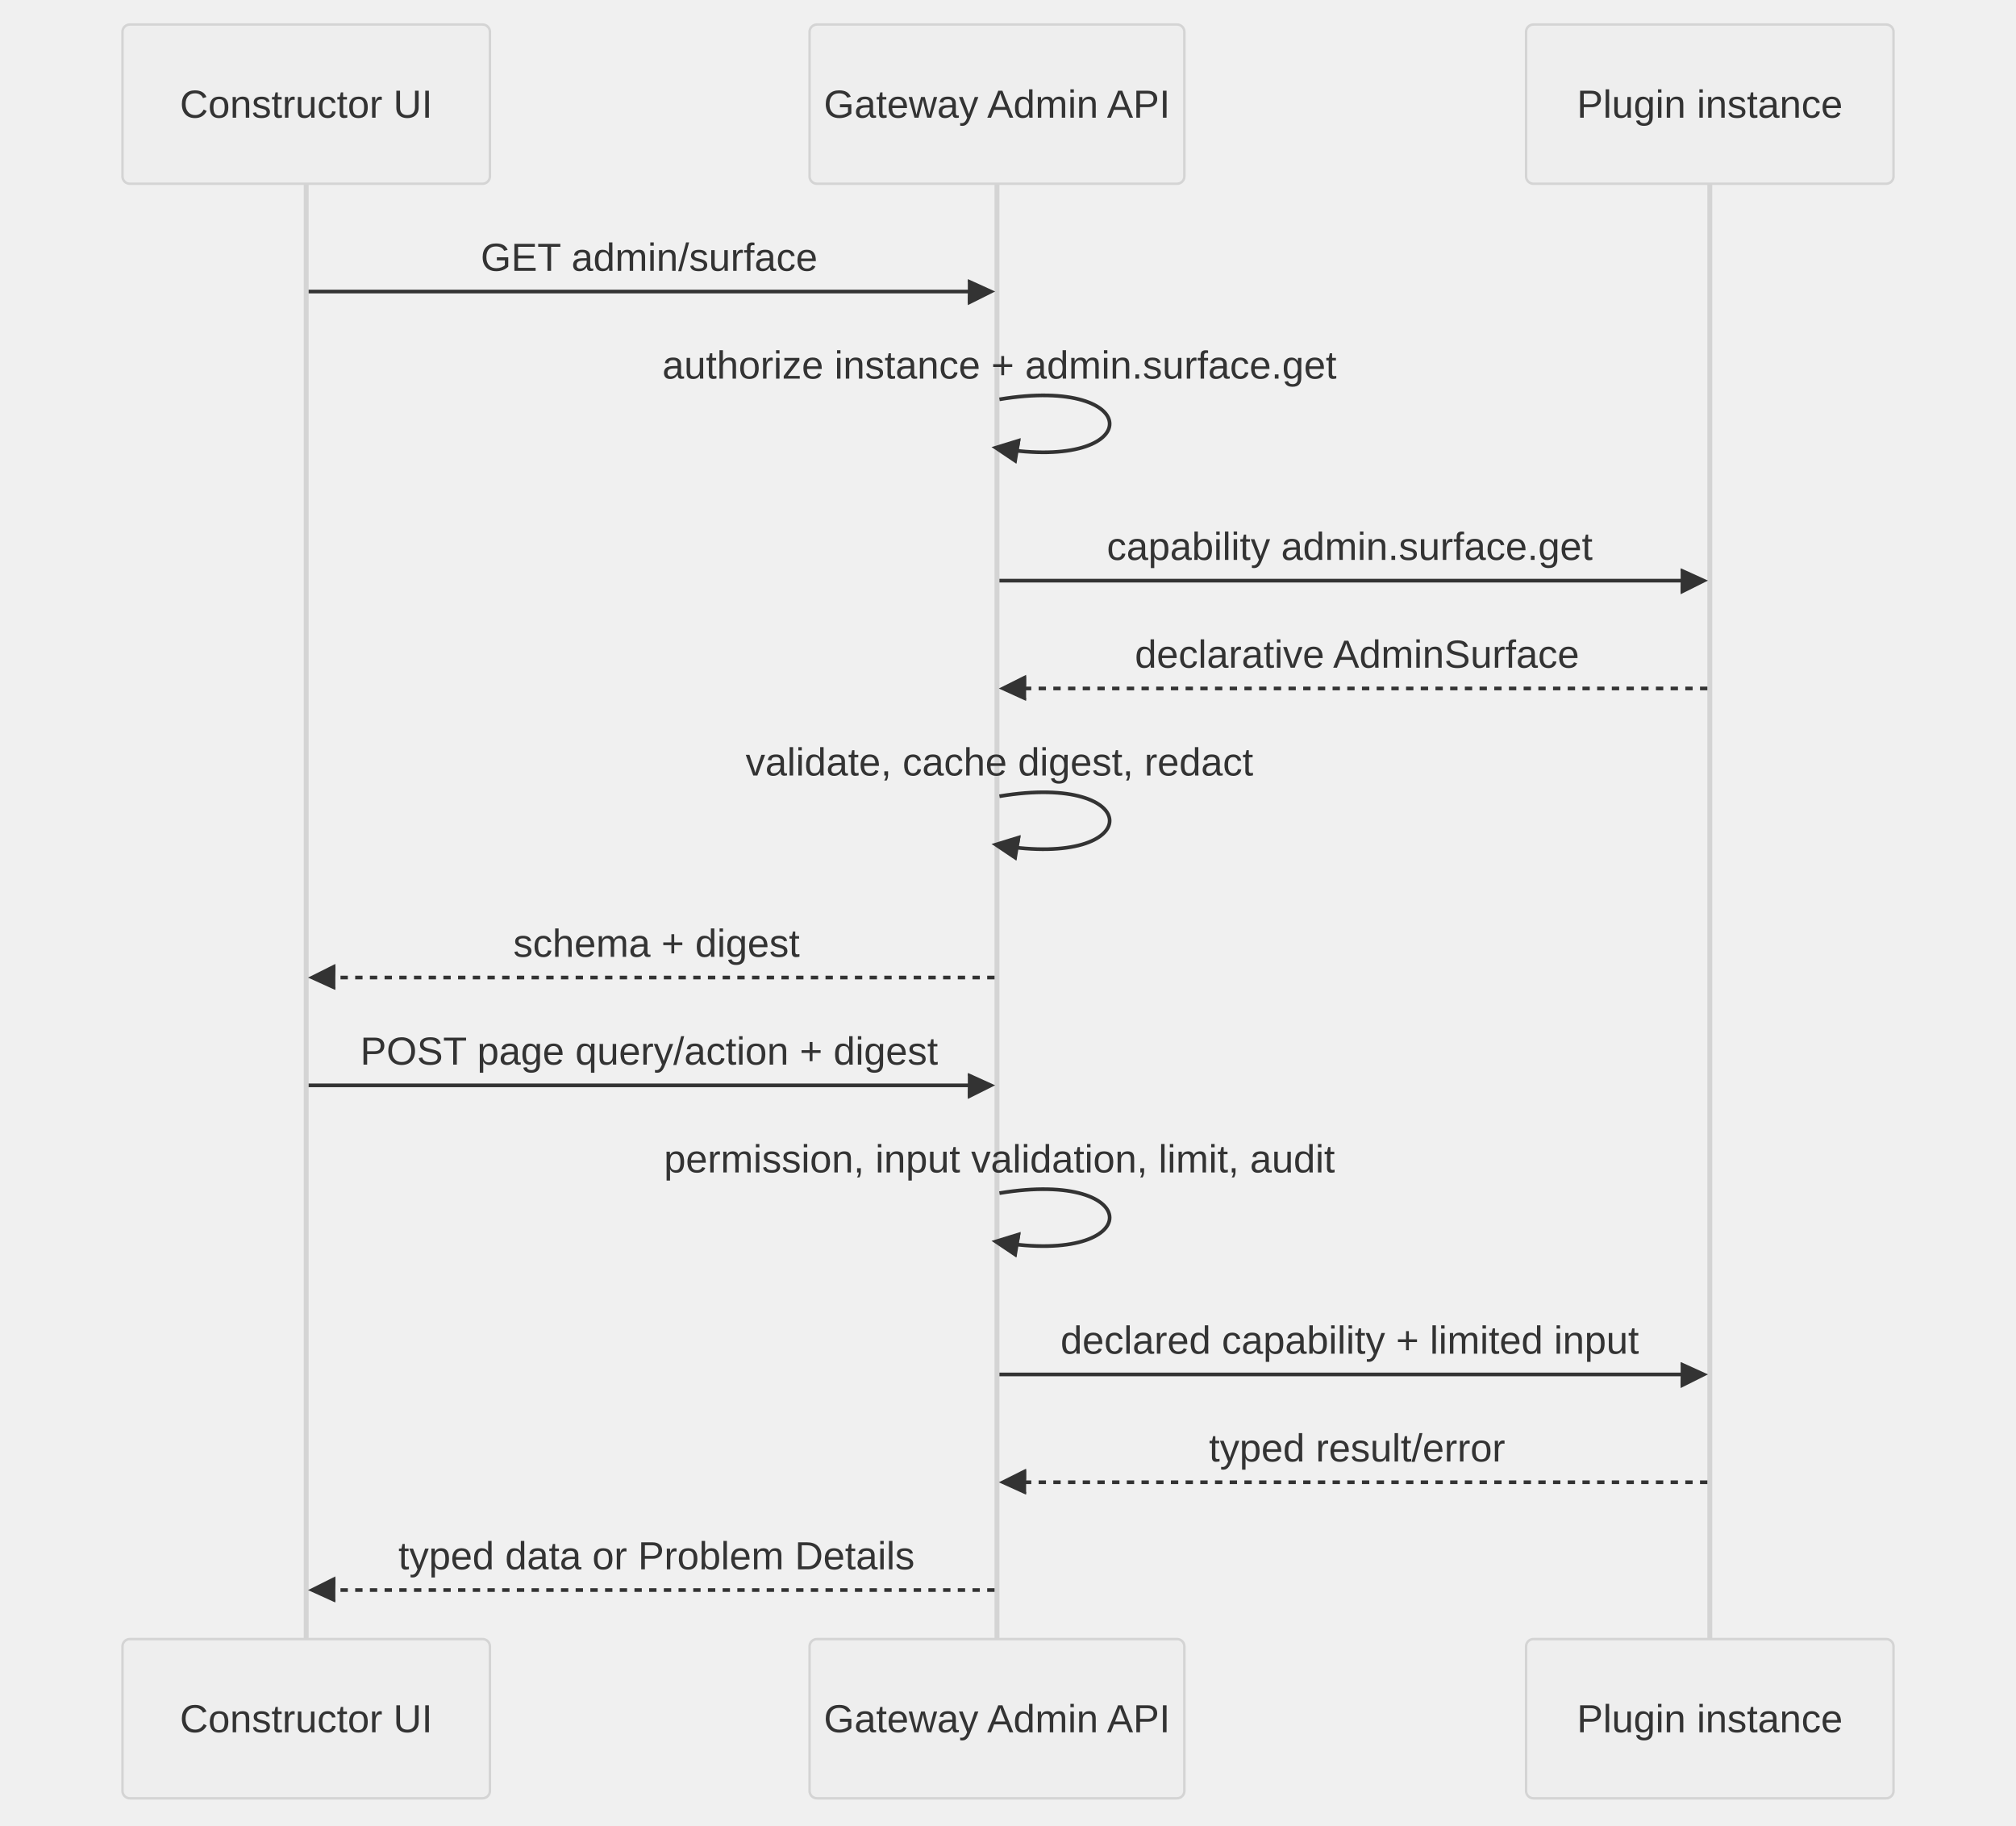
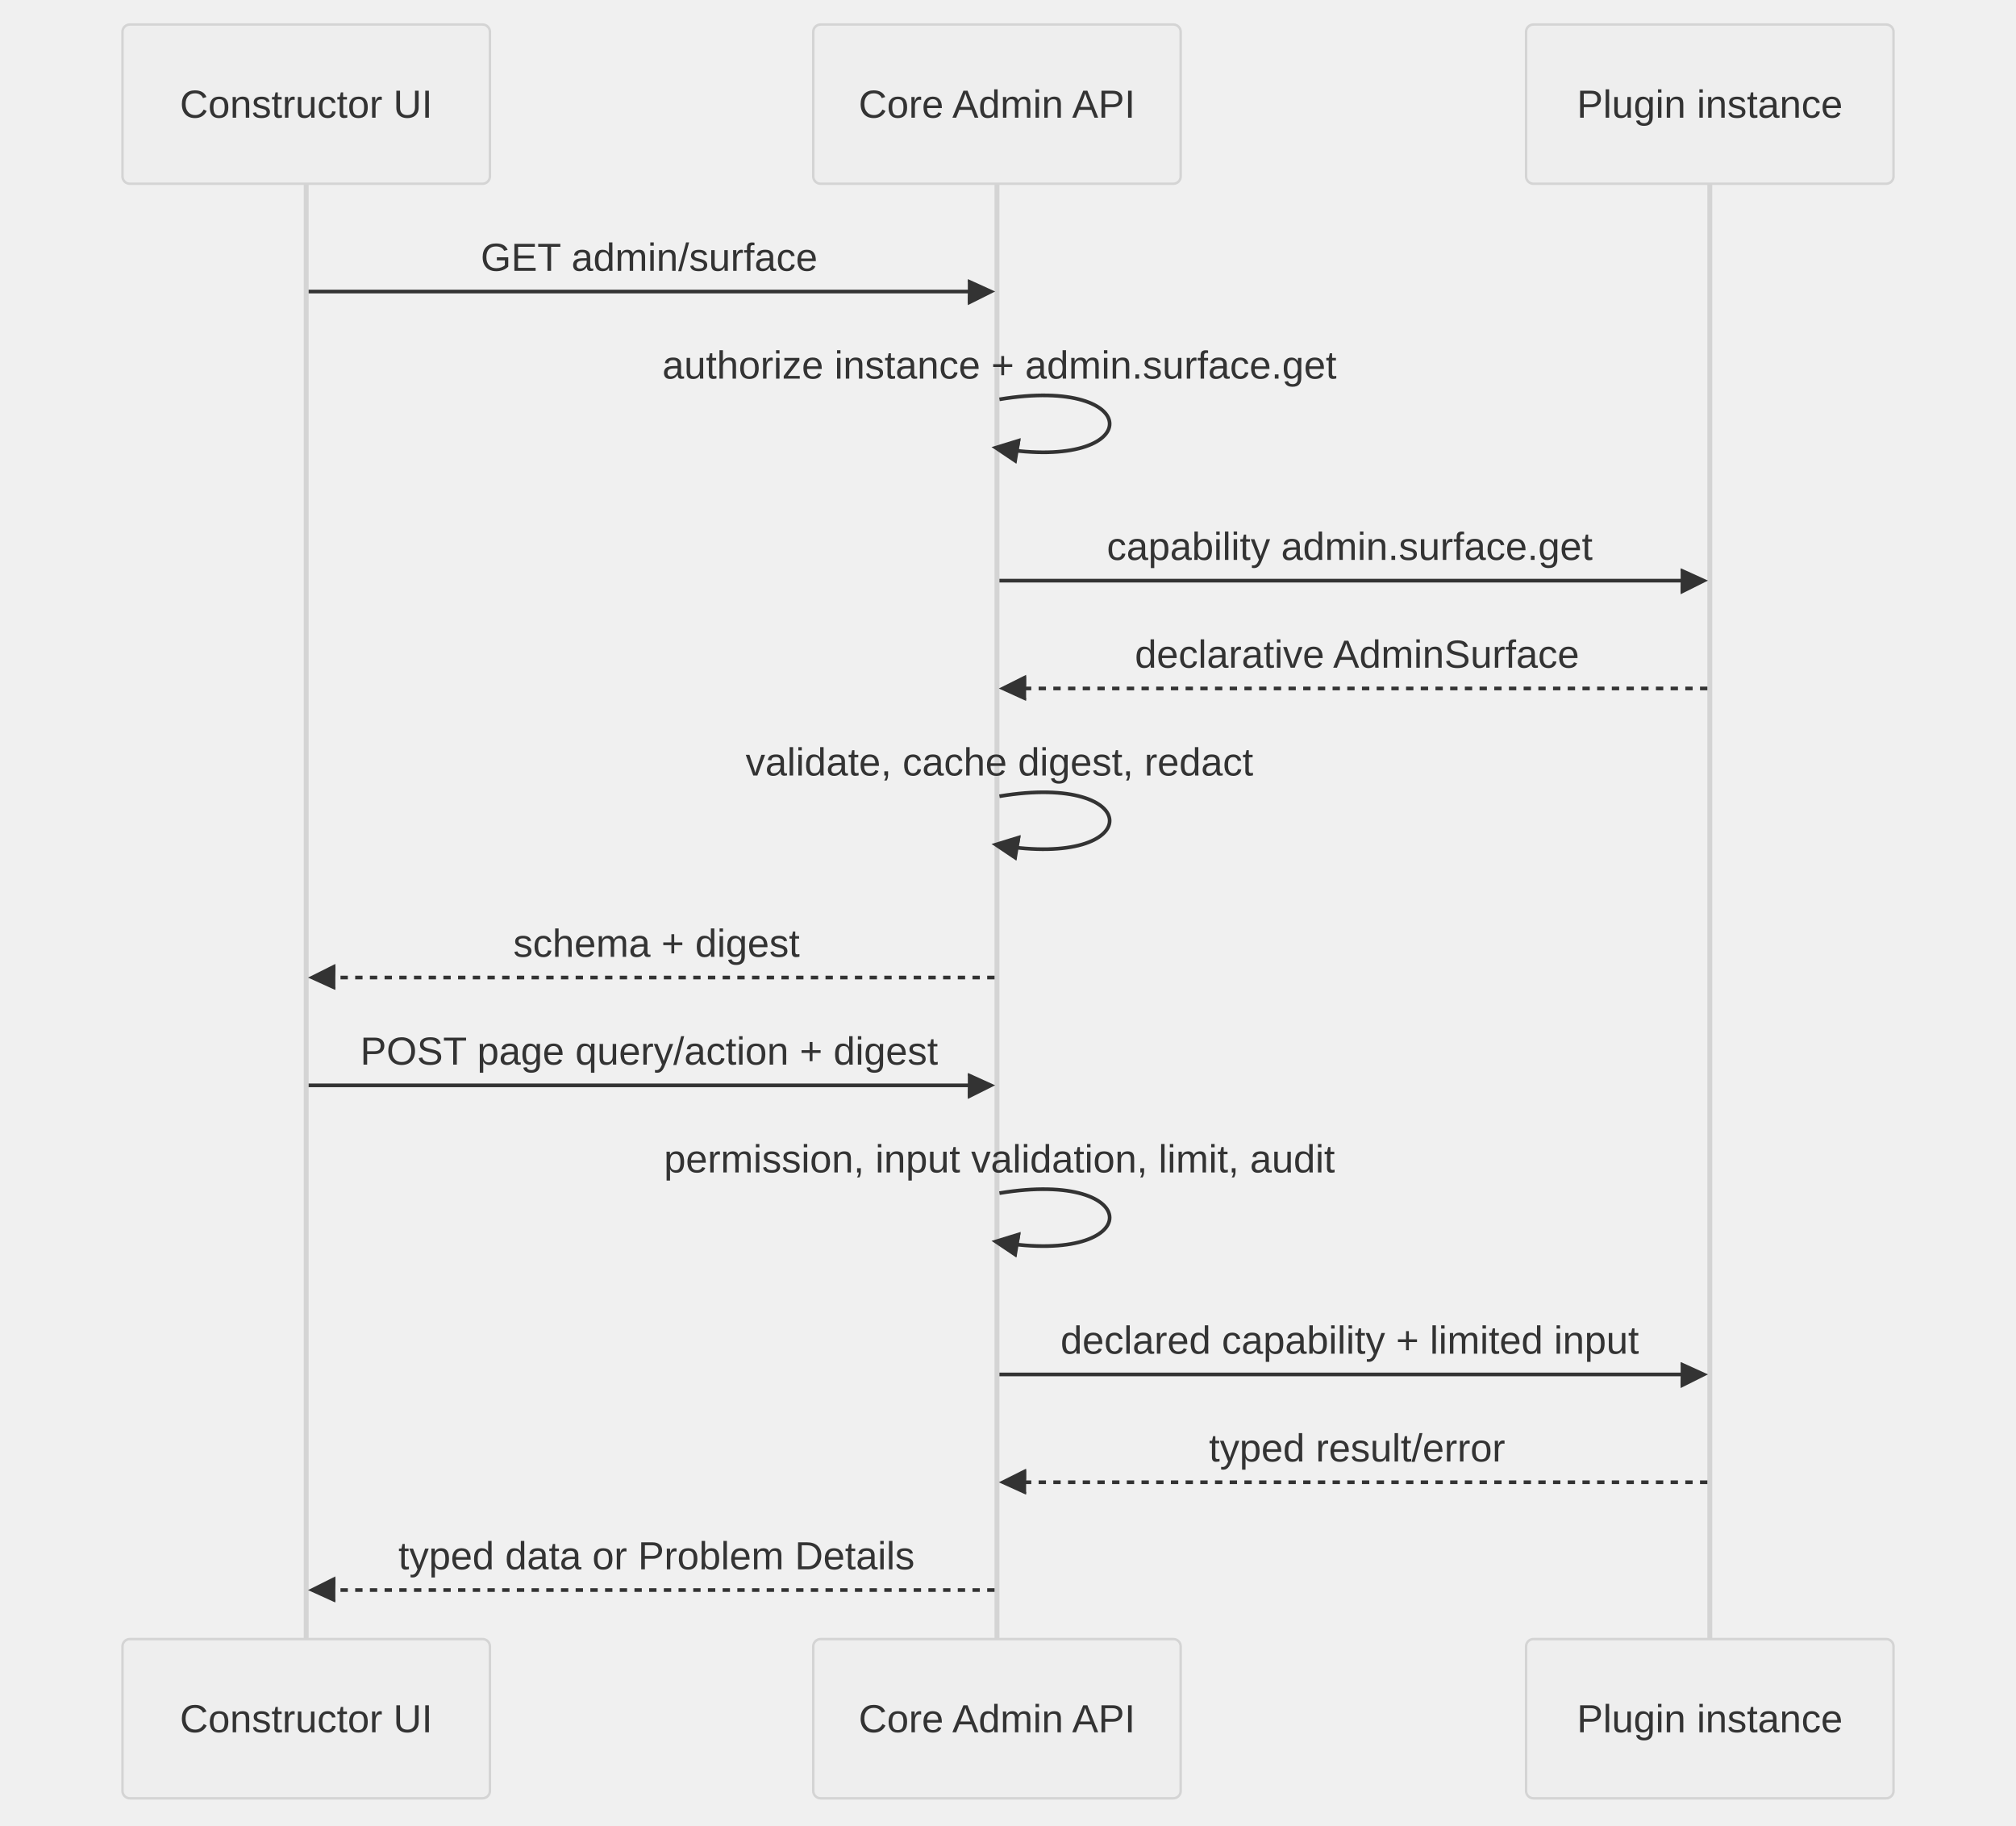
<svg xmlns="http://www.w3.org/2000/svg" id="my-svg" width="100%" style="max-width: 823px; background-color: transparent;" viewBox="-50 -10 823 745" role="graphics-document document" aria-roledescription="sequence">
  <g>
    <rect x="573" y="659" fill="#eaeaea" stroke="#666" width="150" height="65" name="P" rx="3" ry="3" class="actor actor-bottom" />
    <text x="648" y="691.5" dominant-baseline="central" alignment-baseline="central" class="actor actor-box" style="text-anchor: middle; font-size: 16px; font-weight: 400;">
      <tspan x="648" dy="0">Plugin instance</tspan>
    </text>
  </g>
  <g>
-     <rect x="280.5" y="659" fill="#eaeaea" stroke="#666" width="153" height="65" name="G" rx="3" ry="3" class="actor actor-bottom" />
+     <rect x="282" y="659" fill="#eaeaea" stroke="#666" width="150" height="65" name="G" rx="3" ry="3" class="actor actor-bottom" />
    <text x="357" y="691.5" dominant-baseline="central" alignment-baseline="central" class="actor actor-box" style="text-anchor: middle; font-size: 16px; font-weight: 400;">
-       <tspan x="357" dy="0">Gateway Admin API</tspan>
+       <tspan x="357" dy="0">Core Admin API</tspan>
    </text>
  </g>
  <g>
    <rect x="0" y="659" fill="#eaeaea" stroke="#666" width="150" height="65" name="C" rx="3" ry="3" class="actor actor-bottom" />
    <text x="75" y="691.5" dominant-baseline="central" alignment-baseline="central" class="actor actor-box" style="text-anchor: middle; font-size: 16px; font-weight: 400;">
      <tspan x="75" dy="0">Constructor UI</tspan>
    </text>
  </g>
  <g>
    <line id="actor2" x1="648" y1="65" x2="648" y2="659" class="actor-line 200" stroke-width="0.5px" stroke="#999" name="P" data-et="life-line" data-id="P" />
    <g id="root-2" data-et="participant" data-type="participant" data-id="P">
      <rect x="573" y="0" fill="#eaeaea" stroke="#666" width="150" height="65" name="P" rx="3" ry="3" class="actor actor-top" />
      <text x="648" y="32.5" dominant-baseline="central" alignment-baseline="central" class="actor actor-box" style="text-anchor: middle; font-size: 16px; font-weight: 400;">
        <tspan x="648" dy="0">Plugin instance</tspan>
      </text>
    </g>
  </g>
  <g>
    <line id="actor1" x1="357" y1="65" x2="357" y2="659" class="actor-line 200" stroke-width="0.5px" stroke="#999" name="G" data-et="life-line" data-id="G" />
    <g id="root-1" data-et="participant" data-type="participant" data-id="G">
-       <rect x="280.5" y="0" fill="#eaeaea" stroke="#666" width="153" height="65" name="G" rx="3" ry="3" class="actor actor-top" />
+       <rect x="282" y="0" fill="#eaeaea" stroke="#666" width="150" height="65" name="G" rx="3" ry="3" class="actor actor-top" />
      <text x="357" y="32.5" dominant-baseline="central" alignment-baseline="central" class="actor actor-box" style="text-anchor: middle; font-size: 16px; font-weight: 400;">
-         <tspan x="357" dy="0">Gateway Admin API</tspan>
+         <tspan x="357" dy="0">Core Admin API</tspan>
      </text>
    </g>
  </g>
  <g>
    <line id="actor0" x1="75" y1="65" x2="75" y2="659" class="actor-line 200" stroke-width="0.5px" stroke="#999" name="C" data-et="life-line" data-id="C" />
    <g id="root-0" data-et="participant" data-type="participant" data-id="C">
      <rect x="0" y="0" fill="#eaeaea" stroke="#666" width="150" height="65" name="C" rx="3" ry="3" class="actor actor-top" />
      <text x="75" y="32.5" dominant-baseline="central" alignment-baseline="central" class="actor actor-box" style="text-anchor: middle; font-size: 16px; font-weight: 400;">
        <tspan x="75" dy="0">Constructor UI</tspan>
      </text>
    </g>
  </g>
  <style>#my-svg{font-family:"trebuchet ms",verdana,arial,sans-serif;font-size:16px;fill:#000000;}@keyframes edge-animation-frame{from{stroke-dashoffset:0;}}@keyframes dash{to{stroke-dashoffset:0;}}#my-svg .edge-animation-slow{stroke-dasharray:9,5!important;stroke-dashoffset:900;animation:dash 50s linear infinite;stroke-linecap:round;}#my-svg .edge-animation-fast{stroke-dasharray:9,5!important;stroke-dashoffset:900;animation:dash 20s linear infinite;stroke-linecap:round;}#my-svg .error-icon{fill:#552222;}#my-svg .error-text{fill:#552222;stroke:#552222;}#my-svg .edge-thickness-normal{stroke-width:1px;}#my-svg .edge-thickness-thick{stroke-width:3.5px;}#my-svg .edge-pattern-solid{stroke-dasharray:0;}#my-svg .edge-thickness-invisible{stroke-width:0;fill:none;}#my-svg .edge-pattern-dashed{stroke-dasharray:3;}#my-svg .edge-pattern-dotted{stroke-dasharray:2;}#my-svg .marker{fill:#666;stroke:#666;}#my-svg .marker.cross{stroke:#666;}#my-svg svg{font-family:"trebuchet ms",verdana,arial,sans-serif;font-size:16px;}#my-svg p{margin:0;}#my-svg .actor{stroke:hsl(0, 0%, 83%);fill:#eee;stroke-width:1;}#my-svg rect.actor.outer-path[data-look="neo"]{filter:drop-shadow( 1px 2px 2px rgba(185,185,185,1));}#my-svg rect.note[data-look="neo"]{stroke:#999;fill:#666;filter:drop-shadow( 1px 2px 2px rgba(185,185,185,1));}#my-svg text.actor&gt;tspan{fill:#333;stroke:none;}#my-svg .actor-line{stroke:hsl(0, 0%, 83%);}#my-svg .innerArc{stroke-width:1.5;stroke-dasharray:none;}#my-svg .messageLine0{stroke-width:1.5;stroke-dasharray:none;stroke:#333;}#my-svg .messageLine1{stroke-width:1.5;stroke-dasharray:2,2;stroke:#333;}#my-svg [id$="-arrowhead"] path{fill:#333;stroke:#333;}#my-svg .sequenceNumber{fill:white;}#my-svg [id$="-sequencenumber"]{fill:#333;}#my-svg [id$="-crosshead"] path{fill:#333;stroke:#333;}#my-svg .messageText{fill:#333;stroke:none;}#my-svg .labelBox{stroke:hsl(0, 0%, 83%);fill:#eee;filter:none;}#my-svg .labelText,#my-svg .labelText&gt;tspan{fill:#333;stroke:none;}#my-svg .loopText,#my-svg .loopText&gt;tspan{fill:#333;stroke:none;}#my-svg .sectionTitle,#my-svg .sectionTitle&gt;tspan{fill:#333;stroke:none;}#my-svg .loopLine{stroke-width:2px;stroke-dasharray:2,2;stroke:hsl(0, 0%, 83%);fill:hsl(0, 0%, 83%);}#my-svg .note{stroke:#999;fill:#666;}#my-svg .noteText,#my-svg .noteText&gt;tspan{fill:#fff;stroke:none;font-weight:normal;}#my-svg .activation0{fill:#f4f4f4;stroke:#666;}#my-svg .activation1{fill:#f4f4f4;stroke:#666;}#my-svg .activation2{fill:#f4f4f4;stroke:#666;}#my-svg .actorPopupMenu{position:absolute;}#my-svg .actorPopupMenuPanel{position:absolute;fill:#eee;box-shadow:0px 8px 16px 0px rgba(0,0,0,0.2);filter:drop-shadow(3px 5px 2px rgb(0 0 0 / 0.4));}#my-svg .actor-man circle,#my-svg line{fill:#eee;stroke-width:2px;}#my-svg g rect.rect{filter:drop-shadow( 1px 2px 2px rgba(185,185,185,1));stroke:#999;}#my-svg .node .neo-node{stroke:#999;}#my-svg [data-look="neo"].node rect,#my-svg [data-look="neo"].cluster rect,#my-svg [data-look="neo"].node polygon{stroke:url(#my-svg-gradient);filter:drop-shadow( 1px 2px 2px rgba(185,185,185,1));}#my-svg [data-look="neo"].swimlane.cluster rect{filter:none;}#my-svg [data-look="neo"].node path{stroke:url(#my-svg-gradient);stroke-width:1px;}#my-svg [data-look="neo"].node .outer-path{filter:drop-shadow( 1px 2px 2px rgba(185,185,185,1));}#my-svg [data-look="neo"].node .neo-line path{stroke:#999;filter:none;}#my-svg [data-look="neo"].node circle{stroke:url(#my-svg-gradient);filter:drop-shadow( 1px 2px 2px rgba(185,185,185,1));}#my-svg [data-look="neo"].node circle .state-start{fill:#000000;}#my-svg [data-look="neo"].icon-shape .icon{fill:url(#my-svg-gradient);filter:drop-shadow( 1px 2px 2px rgba(185,185,185,1));}#my-svg [data-look="neo"].icon-shape .icon-neo path{stroke:url(#my-svg-gradient);filter:drop-shadow( 1px 2px 2px rgba(185,185,185,1));}#my-svg :root{--mermaid-font-family:"trebuchet ms",verdana,arial,sans-serif;}</style>
  <g />
  <defs>
    <symbol id="my-svg-computer" width="24" height="24">
      <path transform="scale(.5)" d="M2 2v13h20v-13h-20zm18 11h-16v-9h16v9zm-10.228 6l.466-1h3.524l.467 1h-4.457zm14.228 3h-24l2-6h2.104l-1.33 4h18.45l-1.297-4h2.073l2 6zm-5-10h-14v-7h14v7z" />
    </symbol>
  </defs>
  <defs>
    <symbol id="my-svg-database" fill-rule="evenodd" clip-rule="evenodd">
      <path transform="scale(.5)" d="M12.258.001l.256.004.255.005.253.008.251.01.249.012.247.015.246.016.242.019.241.02.239.023.236.024.233.027.231.028.229.031.225.032.223.034.22.036.217.038.214.04.211.041.208.043.205.045.201.046.198.048.194.05.191.051.187.053.183.054.18.056.175.057.172.059.168.06.163.061.16.063.155.064.15.066.074.033.073.033.071.034.07.034.069.035.068.035.067.035.066.035.064.036.064.036.062.036.06.036.06.037.058.037.058.037.055.038.055.038.053.038.052.038.051.039.05.039.048.039.047.039.045.04.044.04.043.04.041.04.04.041.039.041.037.041.036.041.034.041.033.042.032.042.03.042.029.042.027.042.026.043.024.043.023.043.021.043.02.043.018.044.017.043.015.044.013.044.012.044.011.045.009.044.007.045.006.045.004.045.002.045.001.045v17l-.001.045-.002.045-.004.045-.006.045-.007.045-.009.044-.011.045-.012.044-.013.044-.015.044-.017.043-.018.044-.02.043-.021.043-.023.043-.024.043-.026.043-.027.042-.029.042-.03.042-.032.042-.033.042-.034.041-.036.041-.037.041-.039.041-.04.041-.041.04-.043.04-.044.04-.045.04-.047.039-.048.039-.05.039-.051.039-.052.038-.053.038-.055.038-.055.038-.058.037-.058.037-.06.037-.06.036-.062.036-.064.036-.064.036-.066.035-.067.035-.068.035-.069.035-.07.034-.071.034-.073.033-.074.033-.15.066-.155.064-.16.063-.163.061-.168.06-.172.059-.175.057-.18.056-.183.054-.187.053-.191.051-.194.05-.198.048-.201.046-.205.045-.208.043-.211.041-.214.04-.217.038-.22.036-.223.034-.225.032-.229.031-.231.028-.233.027-.236.024-.239.023-.241.02-.242.019-.246.016-.247.015-.249.012-.251.01-.253.008-.255.005-.256.004-.258.001-.258-.001-.256-.004-.255-.005-.253-.008-.251-.01-.249-.012-.247-.015-.245-.016-.243-.019-.241-.02-.238-.023-.236-.024-.234-.027-.231-.028-.228-.031-.226-.032-.223-.034-.22-.036-.217-.038-.214-.04-.211-.041-.208-.043-.204-.045-.201-.046-.198-.048-.195-.05-.19-.051-.187-.053-.184-.054-.179-.056-.176-.057-.172-.059-.167-.06-.164-.061-.159-.063-.155-.064-.151-.066-.074-.033-.072-.033-.072-.034-.07-.034-.069-.035-.068-.035-.067-.035-.066-.035-.064-.036-.063-.036-.062-.036-.061-.036-.06-.037-.058-.037-.057-.037-.056-.038-.055-.038-.053-.038-.052-.038-.051-.039-.049-.039-.049-.039-.046-.039-.046-.04-.044-.04-.043-.04-.041-.04-.04-.041-.039-.041-.037-.041-.036-.041-.034-.041-.033-.042-.032-.042-.03-.042-.029-.042-.027-.042-.026-.043-.024-.043-.023-.043-.021-.043-.02-.043-.018-.044-.017-.043-.015-.044-.013-.044-.012-.044-.011-.045-.009-.044-.007-.045-.006-.045-.004-.045-.002-.045-.001-.045v-17l.001-.045.002-.045.004-.045.006-.045.007-.045.009-.044.011-.045.012-.044.013-.044.015-.044.017-.043.018-.044.02-.043.021-.043.023-.043.024-.043.026-.043.027-.042.029-.042.03-.042.032-.042.033-.042.034-.041.036-.041.037-.041.039-.041.04-.041.041-.04.043-.04.044-.04.046-.04.046-.039.049-.039.049-.039.051-.039.052-.038.053-.038.055-.038.056-.038.057-.037.058-.037.06-.037.061-.036.062-.036.063-.036.064-.036.066-.035.067-.035.068-.035.069-.035.07-.034.072-.034.072-.033.074-.033.151-.066.155-.064.159-.063.164-.061.167-.06.172-.059.176-.057.179-.056.184-.054.187-.053.19-.051.195-.05.198-.048.201-.046.204-.045.208-.043.211-.041.214-.04.217-.038.22-.036.223-.034.226-.032.228-.031.231-.028.234-.027.236-.024.238-.023.241-.02.243-.019.245-.016.247-.015.249-.012.251-.01.253-.008.255-.005.256-.004.258-.001.258.001zm-9.258 20.499v.01l.001.021.003.021.004.022.005.021.006.022.007.022.009.023.01.022.011.023.012.023.013.023.015.023.016.024.017.023.018.024.019.024.021.024.022.025.023.024.024.025.052.049.056.05.061.051.066.051.07.051.075.051.079.052.084.052.088.052.092.052.097.052.102.051.105.052.11.052.114.051.119.051.123.051.127.05.131.05.135.05.139.048.144.049.147.047.152.047.155.047.16.045.163.045.167.043.171.043.176.041.178.041.183.039.187.039.19.037.194.035.197.035.202.033.204.031.209.03.212.029.216.027.219.025.222.024.226.021.23.02.233.018.236.016.24.015.243.012.246.01.249.008.253.005.256.004.259.001.26-.001.257-.004.254-.005.25-.008.247-.011.244-.012.241-.014.237-.016.233-.018.231-.021.226-.021.224-.024.22-.026.216-.027.212-.028.21-.031.205-.031.202-.034.198-.034.194-.036.191-.037.187-.039.183-.04.179-.04.175-.042.172-.043.168-.044.163-.045.16-.046.155-.046.152-.047.148-.048.143-.049.139-.049.136-.05.131-.05.126-.05.123-.051.118-.052.114-.051.11-.052.106-.052.101-.052.096-.052.092-.052.088-.053.083-.051.079-.052.074-.052.07-.051.065-.051.06-.051.056-.05.051-.05.023-.024.023-.025.021-.024.02-.024.019-.024.018-.024.017-.024.015-.023.014-.024.013-.023.012-.023.01-.023.01-.022.008-.022.006-.022.006-.022.004-.022.004-.021.001-.021.001-.021v-4.127l-.077.055-.08.053-.083.054-.085.053-.087.052-.09.052-.093.051-.095.05-.097.05-.1.049-.102.049-.105.048-.106.047-.109.047-.111.046-.114.045-.115.045-.118.044-.12.043-.122.042-.124.042-.126.041-.128.04-.13.04-.132.038-.134.038-.135.037-.138.037-.139.035-.142.035-.143.034-.144.033-.147.032-.148.031-.15.03-.151.03-.153.029-.154.027-.156.027-.158.026-.159.025-.161.024-.162.023-.163.022-.165.021-.166.02-.167.019-.169.018-.169.017-.171.016-.173.015-.173.014-.175.013-.175.012-.177.011-.178.01-.179.008-.179.008-.181.006-.182.005-.182.004-.184.003-.184.002h-.37l-.184-.002-.184-.003-.182-.004-.182-.005-.181-.006-.179-.008-.179-.008-.178-.01-.176-.011-.176-.012-.175-.013-.173-.014-.172-.015-.171-.016-.17-.017-.169-.018-.167-.019-.166-.02-.165-.021-.163-.022-.162-.023-.161-.024-.159-.025-.157-.026-.156-.027-.155-.027-.153-.029-.151-.03-.15-.03-.148-.031-.146-.032-.145-.033-.143-.034-.141-.035-.14-.035-.137-.037-.136-.037-.134-.038-.132-.038-.13-.04-.128-.04-.126-.041-.124-.042-.122-.042-.12-.044-.117-.043-.116-.045-.113-.045-.112-.046-.109-.047-.106-.047-.105-.048-.102-.049-.1-.049-.097-.05-.095-.05-.093-.052-.09-.051-.087-.052-.085-.053-.083-.054-.08-.054-.077-.054v4.127zm0-5.654v.011l.001.021.003.021.004.021.005.022.006.022.007.022.009.022.01.022.011.023.012.023.013.023.015.024.016.023.017.024.018.024.019.024.021.024.022.024.023.025.024.024.052.05.056.05.061.05.066.051.07.051.075.052.079.051.084.052.088.052.092.052.097.052.102.052.105.052.11.051.114.051.119.052.123.05.127.051.131.05.135.049.139.049.144.048.147.048.152.047.155.046.16.045.163.045.167.044.171.042.176.042.178.04.183.04.187.038.19.037.194.036.197.034.202.033.204.032.209.03.212.028.216.027.219.025.222.024.226.022.23.02.233.018.236.016.24.014.243.012.246.01.249.008.253.006.256.003.259.001.26-.001.257-.003.254-.006.25-.008.247-.01.244-.012.241-.015.237-.016.233-.018.231-.02.226-.022.224-.024.22-.025.216-.027.212-.029.21-.03.205-.032.202-.033.198-.035.194-.036.191-.037.187-.039.183-.039.179-.041.175-.042.172-.043.168-.044.163-.045.16-.045.155-.047.152-.047.148-.048.143-.048.139-.05.136-.049.131-.05.126-.051.123-.051.118-.051.114-.052.11-.052.106-.052.101-.052.096-.052.092-.052.088-.052.083-.052.079-.052.074-.051.07-.052.065-.051.06-.05.056-.051.051-.049.023-.025.023-.024.021-.025.02-.024.019-.024.018-.024.017-.024.015-.023.014-.023.013-.024.012-.022.01-.023.01-.023.008-.022.006-.022.006-.022.004-.021.004-.022.001-.021.001-.021v-4.139l-.077.054-.08.054-.083.054-.085.052-.087.053-.09.051-.093.051-.095.051-.097.05-.1.049-.102.049-.105.048-.106.047-.109.047-.111.046-.114.045-.115.044-.118.044-.12.044-.122.042-.124.042-.126.041-.128.04-.13.039-.132.039-.134.038-.135.037-.138.036-.139.036-.142.035-.143.033-.144.033-.147.033-.148.031-.15.03-.151.03-.153.028-.154.028-.156.027-.158.026-.159.025-.161.024-.162.023-.163.022-.165.021-.166.02-.167.019-.169.018-.169.017-.171.016-.173.015-.173.014-.175.013-.175.012-.177.011-.178.009-.179.009-.179.007-.181.007-.182.005-.182.004-.184.003-.184.002h-.37l-.184-.002-.184-.003-.182-.004-.182-.005-.181-.007-.179-.007-.179-.009-.178-.009-.176-.011-.176-.012-.175-.013-.173-.014-.172-.015-.171-.016-.17-.017-.169-.018-.167-.019-.166-.02-.165-.021-.163-.022-.162-.023-.161-.024-.159-.025-.157-.026-.156-.027-.155-.028-.153-.028-.151-.03-.15-.03-.148-.031-.146-.033-.145-.033-.143-.033-.141-.035-.14-.036-.137-.036-.136-.037-.134-.038-.132-.039-.13-.039-.128-.04-.126-.041-.124-.042-.122-.043-.12-.043-.117-.044-.116-.044-.113-.046-.112-.046-.109-.046-.106-.047-.105-.048-.102-.049-.1-.049-.097-.05-.095-.051-.093-.051-.09-.051-.087-.053-.085-.052-.083-.054-.08-.054-.077-.054v4.139zm0-5.666v.011l.001.02.003.022.004.021.005.022.006.021.007.022.009.023.01.022.011.023.012.023.013.023.015.023.016.024.017.024.018.023.019.024.021.025.022.024.023.024.024.025.052.05.056.05.061.05.066.051.07.051.075.052.079.051.084.052.088.052.092.052.097.052.102.052.105.051.11.052.114.051.119.051.123.051.127.05.131.05.135.05.139.049.144.048.147.048.152.047.155.046.16.045.163.045.167.043.171.043.176.042.178.04.183.04.187.038.19.037.194.036.197.034.202.033.204.032.209.03.212.028.216.027.219.025.222.024.226.021.23.02.233.018.236.017.24.014.243.012.246.01.249.008.253.006.256.003.259.001.26-.001.257-.003.254-.006.25-.008.247-.01.244-.013.241-.014.237-.016.233-.018.231-.02.226-.022.224-.024.22-.025.216-.027.212-.029.21-.03.205-.032.202-.033.198-.035.194-.036.191-.037.187-.039.183-.039.179-.041.175-.042.172-.043.168-.044.163-.045.16-.045.155-.047.152-.047.148-.048.143-.049.139-.049.136-.049.131-.051.126-.05.123-.051.118-.052.114-.051.11-.052.106-.052.101-.052.096-.052.092-.052.088-.052.083-.052.079-.052.074-.052.07-.051.065-.051.06-.051.056-.05.051-.049.023-.025.023-.025.021-.024.02-.024.019-.024.018-.024.017-.024.015-.023.014-.024.013-.023.012-.023.01-.022.01-.023.008-.022.006-.022.006-.022.004-.022.004-.021.001-.021.001-.021v-4.153l-.077.054-.08.054-.083.053-.085.053-.087.053-.09.051-.093.051-.095.051-.097.05-.1.049-.102.048-.105.048-.106.048-.109.046-.111.046-.114.046-.115.044-.118.044-.12.043-.122.043-.124.042-.126.041-.128.04-.13.039-.132.039-.134.038-.135.037-.138.036-.139.036-.142.034-.143.034-.144.033-.147.032-.148.032-.15.03-.151.03-.153.028-.154.028-.156.027-.158.026-.159.024-.161.024-.162.023-.163.023-.165.021-.166.02-.167.019-.169.018-.169.017-.171.016-.173.015-.173.014-.175.013-.175.012-.177.01-.178.01-.179.009-.179.007-.181.006-.182.006-.182.004-.184.003-.184.001-.185.001-.185-.001-.184-.001-.184-.003-.182-.004-.182-.006-.181-.006-.179-.007-.179-.009-.178-.01-.176-.01-.176-.012-.175-.013-.173-.014-.172-.015-.171-.016-.17-.017-.169-.018-.167-.019-.166-.02-.165-.021-.163-.023-.162-.023-.161-.024-.159-.024-.157-.026-.156-.027-.155-.028-.153-.028-.151-.03-.15-.03-.148-.032-.146-.032-.145-.033-.143-.034-.141-.034-.14-.036-.137-.036-.136-.037-.134-.038-.132-.039-.13-.039-.128-.041-.126-.041-.124-.041-.122-.043-.12-.043-.117-.044-.116-.044-.113-.046-.112-.046-.109-.046-.106-.048-.105-.048-.102-.048-.1-.05-.097-.049-.095-.051-.093-.051-.09-.052-.087-.052-.085-.053-.083-.053-.08-.054-.077-.054v4.153zm8.74-8.179l-.257.004-.254.005-.25.008-.247.011-.244.012-.241.014-.237.016-.233.018-.231.021-.226.022-.224.023-.22.026-.216.027-.212.028-.21.031-.205.032-.202.033-.198.034-.194.036-.191.038-.187.038-.183.04-.179.041-.175.042-.172.043-.168.043-.163.045-.16.046-.155.046-.152.048-.148.048-.143.048-.139.049-.136.05-.131.05-.126.051-.123.051-.118.051-.114.052-.11.052-.106.052-.101.052-.096.052-.092.052-.088.052-.083.052-.079.052-.074.051-.07.052-.065.051-.06.05-.056.05-.051.05-.023.025-.023.024-.021.024-.02.025-.019.024-.018.024-.017.023-.015.024-.014.023-.013.023-.012.023-.01.023-.01.022-.008.022-.006.023-.006.021-.004.022-.004.021-.001.021-.001.021.001.021.001.021.004.021.004.022.006.021.006.023.008.022.01.022.01.023.012.023.013.023.014.023.015.024.017.023.018.024.019.024.02.025.021.024.023.024.023.025.051.05.056.05.06.05.065.051.07.052.074.051.079.052.083.052.088.052.092.052.096.052.101.052.106.052.11.052.114.052.118.051.123.051.126.051.131.05.136.05.139.049.143.048.148.048.152.048.155.046.16.046.163.045.168.043.172.043.175.042.179.041.183.04.187.038.191.038.194.036.198.034.202.033.205.032.21.031.212.028.216.027.22.026.224.023.226.022.231.021.233.018.237.016.241.014.244.012.247.011.25.008.254.005.257.004.26.001.26-.001.257-.004.254-.005.25-.008.247-.011.244-.012.241-.014.237-.016.233-.018.231-.021.226-.022.224-.023.22-.026.216-.027.212-.028.21-.031.205-.032.202-.033.198-.034.194-.036.191-.038.187-.038.183-.04.179-.041.175-.042.172-.043.168-.043.163-.045.16-.046.155-.046.152-.048.148-.048.143-.048.139-.049.136-.05.131-.05.126-.051.123-.051.118-.051.114-.052.11-.052.106-.052.101-.052.096-.052.092-.052.088-.052.083-.052.079-.052.074-.051.07-.052.065-.051.06-.05.056-.05.051-.05.023-.025.023-.024.021-.024.02-.025.019-.024.018-.024.017-.023.015-.024.014-.023.013-.023.012-.023.01-.023.01-.022.008-.022.006-.023.006-.021.004-.022.004-.021.001-.021.001-.021-.001-.021-.001-.021-.004-.021-.004-.022-.006-.021-.006-.023-.008-.022-.01-.022-.01-.023-.012-.023-.013-.023-.014-.023-.015-.024-.017-.023-.018-.024-.019-.024-.02-.025-.021-.024-.023-.024-.023-.025-.051-.05-.056-.05-.06-.05-.065-.051-.07-.052-.074-.051-.079-.052-.083-.052-.088-.052-.092-.052-.096-.052-.101-.052-.106-.052-.11-.052-.114-.052-.118-.051-.123-.051-.126-.051-.131-.05-.136-.05-.139-.049-.143-.048-.148-.048-.152-.048-.155-.046-.16-.046-.163-.045-.168-.043-.172-.043-.175-.042-.179-.041-.183-.04-.187-.038-.191-.038-.194-.036-.198-.034-.202-.033-.205-.032-.21-.031-.212-.028-.216-.027-.22-.026-.224-.023-.226-.022-.231-.021-.233-.018-.237-.016-.241-.014-.244-.012-.247-.011-.25-.008-.254-.005-.257-.004-.26-.001-.26.001z" />
    </symbol>
  </defs>
  <defs>
    <symbol id="my-svg-clock" width="24" height="24">
      <path transform="scale(.5)" d="M12 2c5.514 0 10 4.486 10 10s-4.486 10-10 10-10-4.486-10-10 4.486-10 10-10zm0-2c-6.627 0-12 5.373-12 12s5.373 12 12 12 12-5.373 12-12-5.373-12-12-12zm5.848 12.459c.202.038.202.333.001.372-1.907.361-6.045 1.111-6.547 1.111-.719 0-1.301-.582-1.301-1.301 0-.512.77-5.447 1.125-7.445.034-.192.312-.181.343.014l.985 6.238 5.394 1.011z" />
    </symbol>
  </defs>
  <defs>
    <marker id="my-svg-arrowhead" refX="7.9" refY="5" markerUnits="userSpaceOnUse" markerWidth="12" markerHeight="12" orient="auto-start-reverse">
      <path d="M -1 0 L 10 5 L 0 10 z" />
    </marker>
  </defs>
  <defs>
    <marker id="my-svg-crosshead" markerWidth="15" markerHeight="8" orient="auto" refX="4" refY="4.5">
      <path fill="none" stroke="#000000" stroke-width="1pt" d="M 1,2 L 6,7 M 6,2 L 1,7" style="stroke-dasharray: 0, 0;" />
    </marker>
  </defs>
  <defs>
    <marker id="my-svg-filled-head" refX="15.5" refY="7" markerWidth="20" markerHeight="28" orient="auto">
      <path d="M 18,7 L9,13 L14,7 L9,1 Z" />
    </marker>
  </defs>
  <defs>
    <marker id="my-svg-sequencenumber" refX="15" refY="15" markerWidth="60" markerHeight="40" orient="auto">
      <circle cx="15" cy="15" r="6" />
    </marker>
  </defs>
  <defs>
    <marker id="my-svg-solidTopArrowHead" refX="7.9" refY="7.25" markerUnits="userSpaceOnUse" markerWidth="12" markerHeight="12" orient="auto-start-reverse">
      <path d="M 0 0 L 10 8 L 0 8 z" />
    </marker>
  </defs>
  <defs>
    <marker id="my-svg-solidBottomArrowHead" refX="7.9" refY="0.75" markerUnits="userSpaceOnUse" markerWidth="12" markerHeight="12" orient="auto-start-reverse">
      <path d="M 0 0 L 10 0 L 0 8 z" />
    </marker>
  </defs>
  <defs>
    <marker id="my-svg-stickTopArrowHead" refX="7.5" refY="7" markerUnits="userSpaceOnUse" markerWidth="12" markerHeight="12" orient="auto-start-reverse">
      <path d="M 0 0 L 7 7" stroke="black" stroke-width="1.5" fill="none" />
    </marker>
  </defs>
  <defs>
    <marker id="my-svg-stickBottomArrowHead" refX="7.5" refY="0" markerUnits="userSpaceOnUse" markerWidth="12" markerHeight="12" orient="auto-start-reverse">
      <path d="M 0 7 L 7 0" stroke="black" stroke-width="1.5" fill="none" />
    </marker>
  </defs>
  <text x="215" y="80" text-anchor="middle" dominant-baseline="middle" alignment-baseline="middle" class="messageText" dy="1em" style="font-size: 16px; font-weight: 400;">GET admin/surface</text>
  <line x1="76" y1="109" x2="353" y2="109" class="messageLine0" data-et="message" data-id="i0" data-from="C" data-to="G" stroke-width="2" stroke="none" marker-end="url(#my-svg-arrowhead)" style="fill: none;" />
  <text x="358" y="124" text-anchor="middle" dominant-baseline="middle" alignment-baseline="middle" class="messageText" dy="1em" style="font-size: 16px; font-weight: 400;">authorize instance + admin.surface.get</text>
  <path d="M 358,153 C 418,143 418,183 358,173" class="messageLine0" data-et="message" data-id="i1" data-from="G" data-to="G" stroke-width="2" stroke="none" marker-end="url(#my-svg-arrowhead)" style="fill: none;" />
  <text x="501" y="198" text-anchor="middle" dominant-baseline="middle" alignment-baseline="middle" class="messageText" dy="1em" style="font-size: 16px; font-weight: 400;">capability admin.surface.get</text>
  <line x1="358" y1="227" x2="644" y2="227" class="messageLine0" data-et="message" data-id="i2" data-from="G" data-to="P" stroke-width="2" stroke="none" marker-end="url(#my-svg-arrowhead)" style="fill: none;" />
  <text x="504" y="242" text-anchor="middle" dominant-baseline="middle" alignment-baseline="middle" class="messageText" dy="1em" style="font-size: 16px; font-weight: 400;">declarative AdminSurface</text>
  <line x1="647" y1="271" x2="361" y2="271" class="messageLine1" data-et="message" data-id="i3" data-from="P" data-to="G" stroke-width="2" stroke="none" marker-end="url(#my-svg-arrowhead)" style="stroke-dasharray: 3, 3; fill: none;" />
  <text x="358" y="286" text-anchor="middle" dominant-baseline="middle" alignment-baseline="middle" class="messageText" dy="1em" style="font-size: 16px; font-weight: 400;">validate, cache digest, redact</text>
  <path d="M 358,315 C 418,305 418,345 358,335" class="messageLine0" data-et="message" data-id="i4" data-from="G" data-to="G" stroke-width="2" stroke="none" marker-end="url(#my-svg-arrowhead)" style="fill: none;" />
  <text x="218" y="360" text-anchor="middle" dominant-baseline="middle" alignment-baseline="middle" class="messageText" dy="1em" style="font-size: 16px; font-weight: 400;">schema + digest</text>
  <line x1="356" y1="389" x2="79" y2="389" class="messageLine1" data-et="message" data-id="i5" data-from="G" data-to="C" stroke-width="2" stroke="none" marker-end="url(#my-svg-arrowhead)" style="stroke-dasharray: 3, 3; fill: none;" />
  <text x="215" y="404" text-anchor="middle" dominant-baseline="middle" alignment-baseline="middle" class="messageText" dy="1em" style="font-size: 16px; font-weight: 400;">POST page query/action + digest</text>
  <line x1="76" y1="433" x2="353" y2="433" class="messageLine0" data-et="message" data-id="i6" data-from="C" data-to="G" stroke-width="2" stroke="none" marker-end="url(#my-svg-arrowhead)" style="fill: none;" />
  <text x="358" y="448" text-anchor="middle" dominant-baseline="middle" alignment-baseline="middle" class="messageText" dy="1em" style="font-size: 16px; font-weight: 400;">permission, input validation, limit, audit</text>
  <path d="M 358,477 C 418,467 418,507 358,497" class="messageLine0" data-et="message" data-id="i7" data-from="G" data-to="G" stroke-width="2" stroke="none" marker-end="url(#my-svg-arrowhead)" style="fill: none;" />
  <text x="501" y="522" text-anchor="middle" dominant-baseline="middle" alignment-baseline="middle" class="messageText" dy="1em" style="font-size: 16px; font-weight: 400;">declared capability + limited input</text>
  <line x1="358" y1="551" x2="644" y2="551" class="messageLine0" data-et="message" data-id="i8" data-from="G" data-to="P" stroke-width="2" stroke="none" marker-end="url(#my-svg-arrowhead)" style="fill: none;" />
  <text x="504" y="566" text-anchor="middle" dominant-baseline="middle" alignment-baseline="middle" class="messageText" dy="1em" style="font-size: 16px; font-weight: 400;">typed result/error</text>
  <line x1="647" y1="595" x2="361" y2="595" class="messageLine1" data-et="message" data-id="i9" data-from="P" data-to="G" stroke-width="2" stroke="none" marker-end="url(#my-svg-arrowhead)" style="stroke-dasharray: 3, 3; fill: none;" />
  <text x="218" y="610" text-anchor="middle" dominant-baseline="middle" alignment-baseline="middle" class="messageText" dy="1em" style="font-size: 16px; font-weight: 400;">typed data or Problem Details</text>
  <line x1="356" y1="639" x2="79" y2="639" class="messageLine1" data-et="message" data-id="i10" data-from="G" data-to="C" stroke-width="2" stroke="none" marker-end="url(#my-svg-arrowhead)" style="stroke-dasharray: 3, 3; fill: none;" />
</svg>
